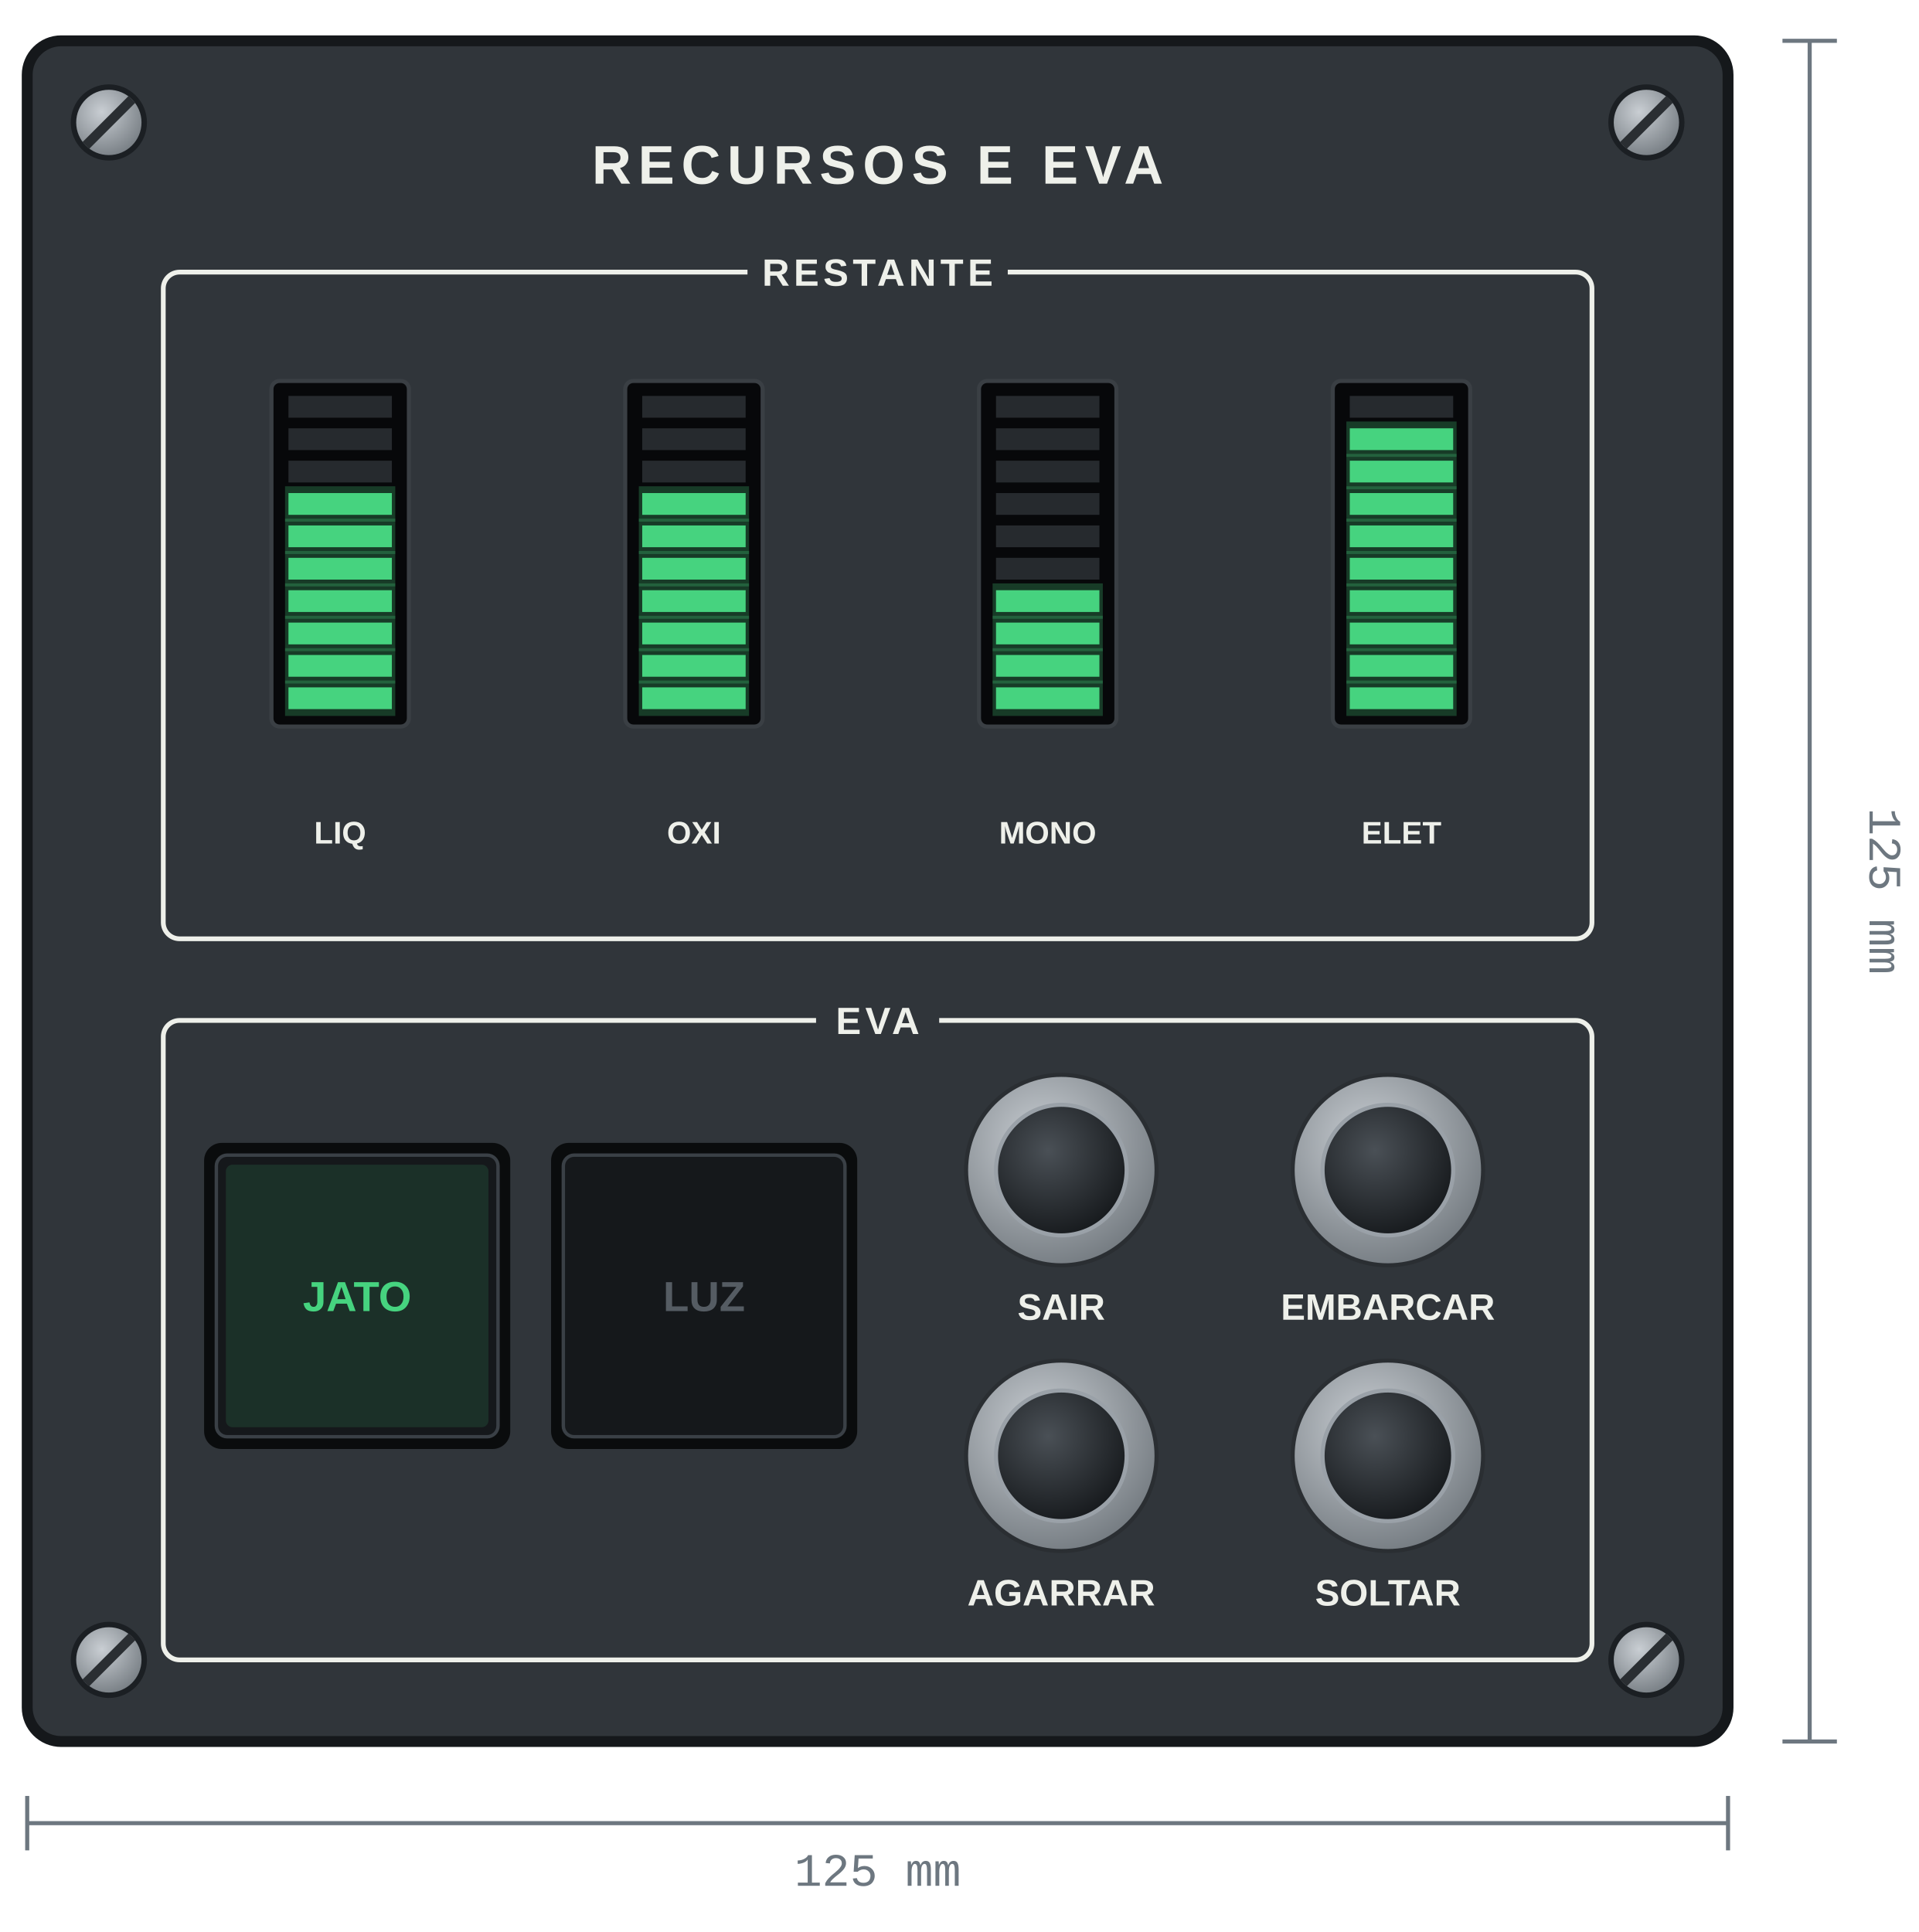
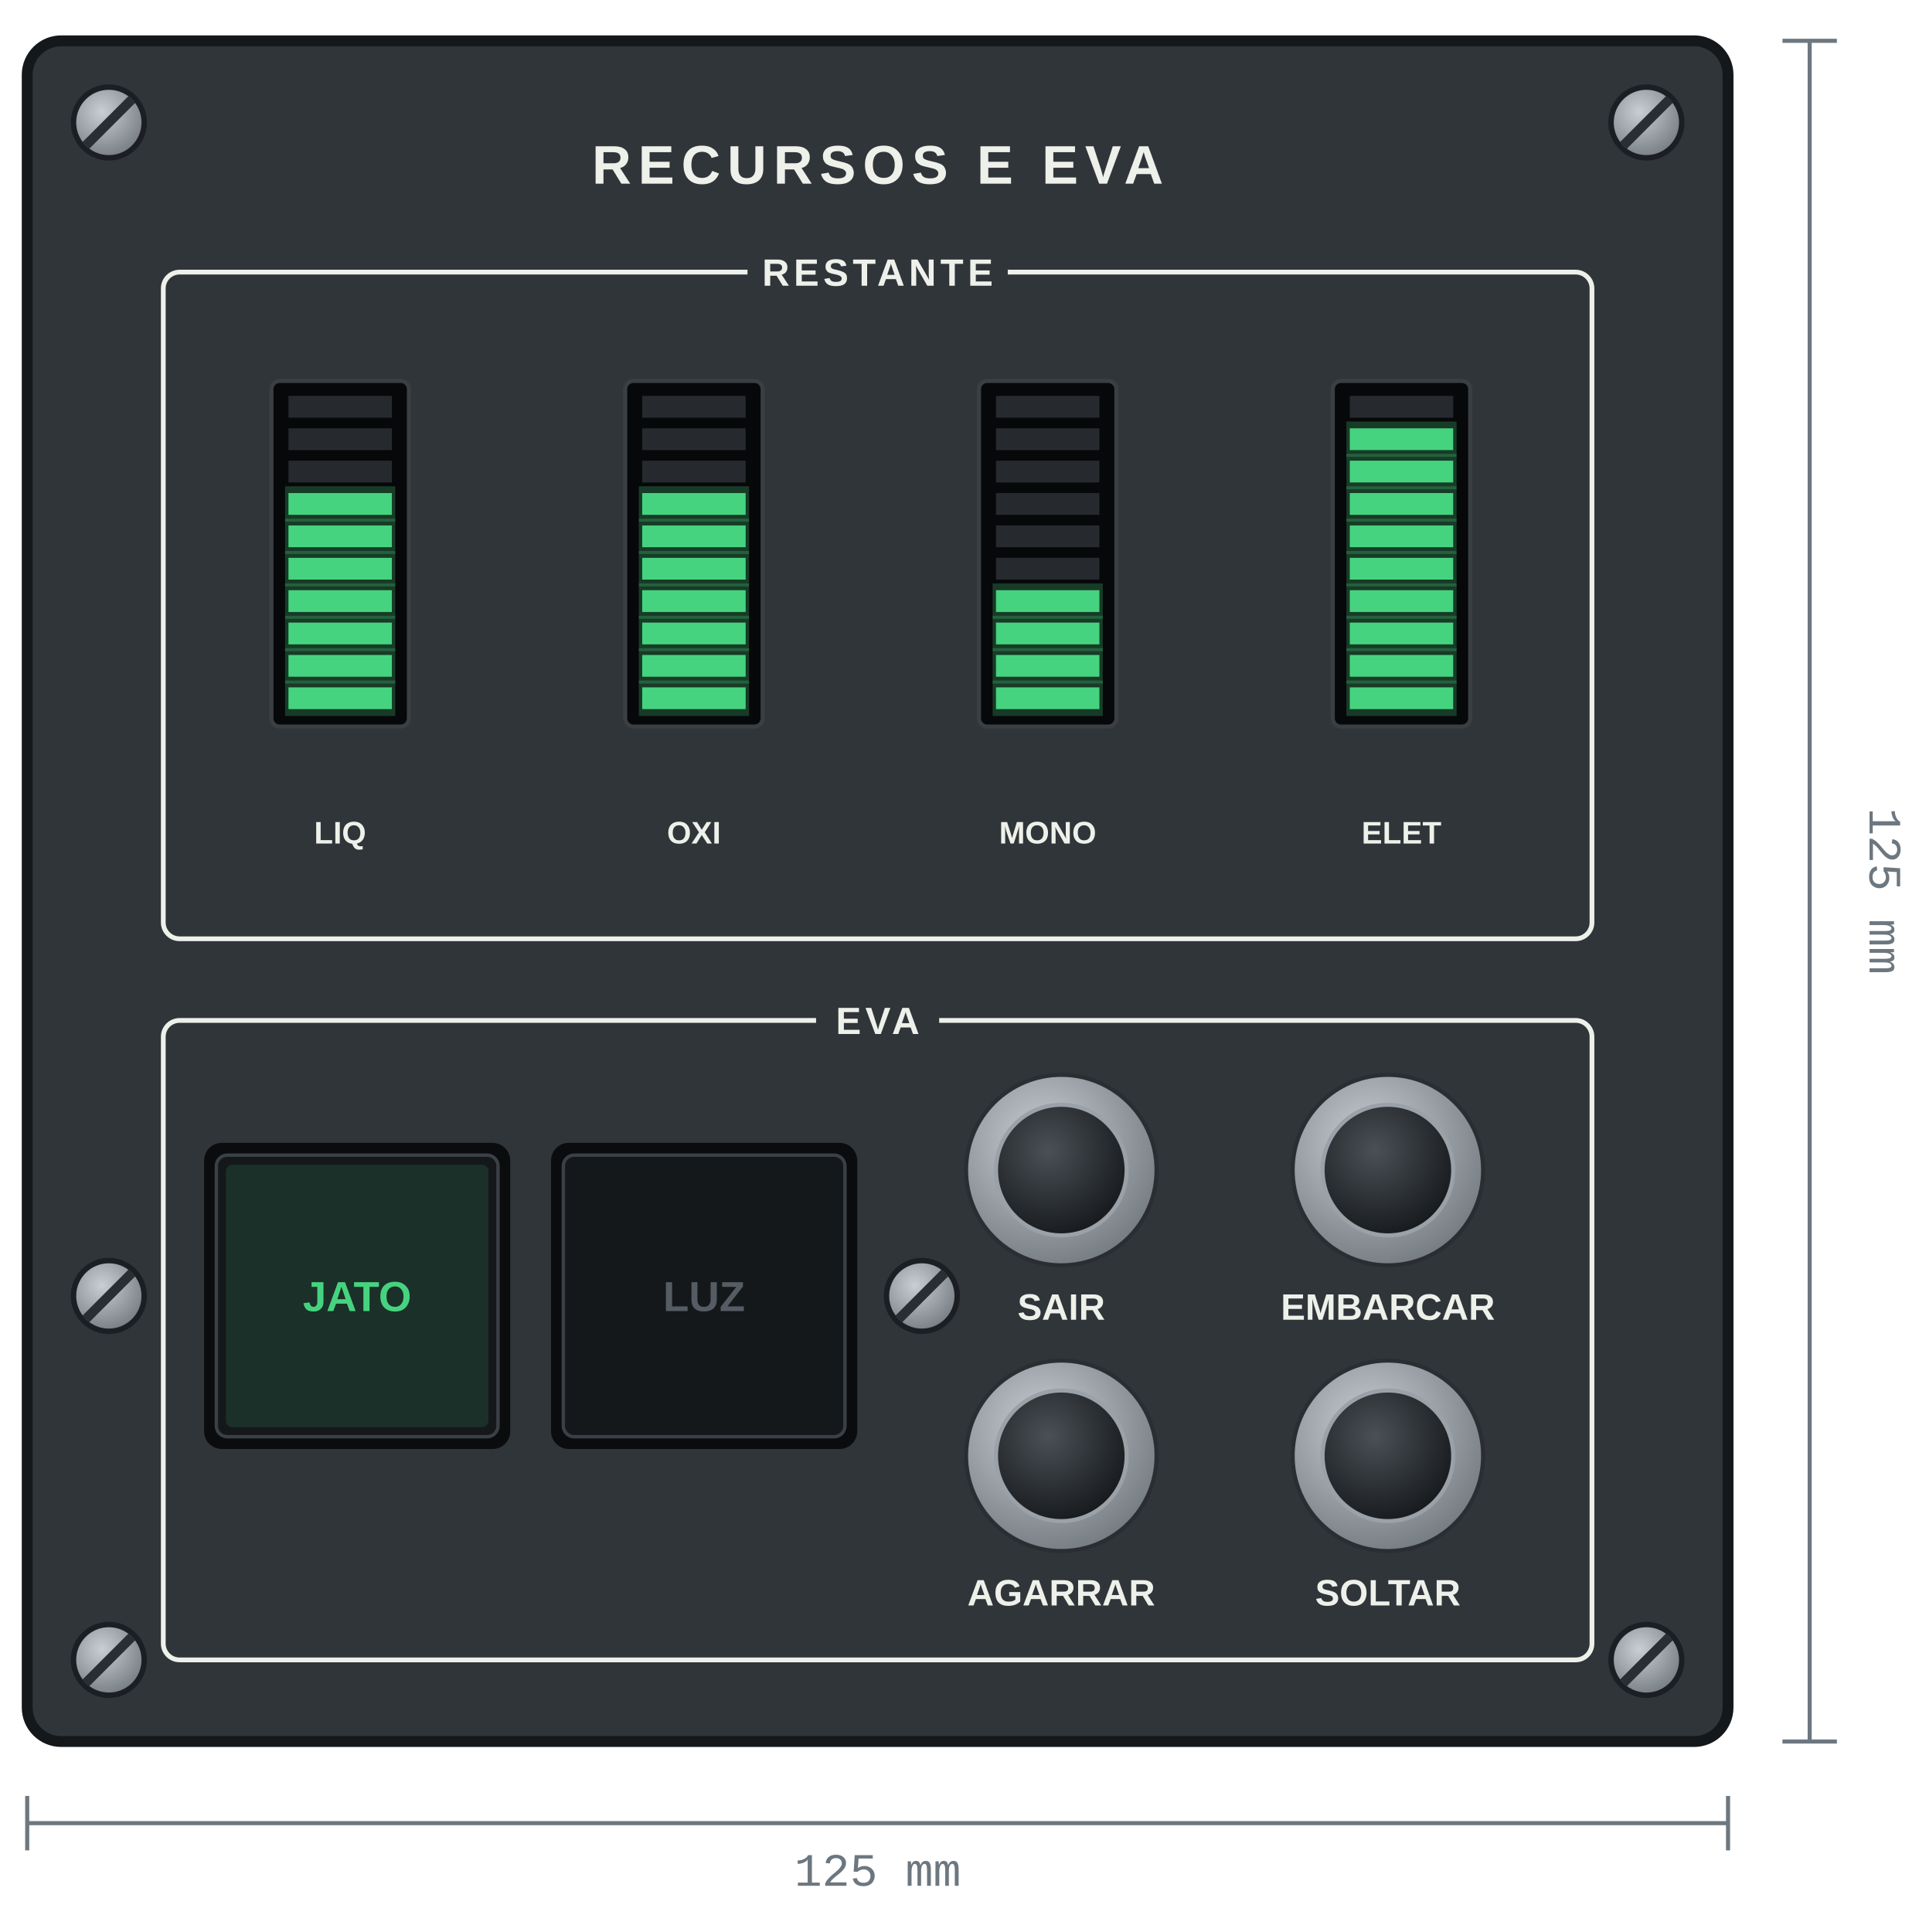
<svg xmlns="http://www.w3.org/2000/svg" viewBox="-2 -3 141 142" width="564" height="568" role="img" aria-label="Recursos e EVA, 125 por 125 mm: quatro barras de 10 LEDs e os controles do kerbal fora da nave">
  <style>.lg{font-family:"B612","Arial Narrow",Arial,sans-serif;font-weight:700}.lcdt{font-family:"B612 Mono","Courier New",monospace;font-weight:700}.dimline{stroke:#6d7780;stroke-width:.3;fill:none}.dimtext{fill:#6d7780;font-family:"B612 Mono","Courier New",monospace;font-size:3.4px}</style>
  <defs>
    <pattern id="zebra" width="6" height="6" patternUnits="userSpaceOnUse" patternTransform="rotate(45)">
      <rect width="6" height="6" fill="#1b1d1f" />
      <rect width="3" height="6" fill="#e7b416" />
    </pattern>
    <radialGradient id="knob" cx="40%" cy="35%" r="70%">
      <stop offset="0" stop-color="#4a5056" />
      <stop offset="1" stop-color="#15181b" />
    </radialGradient>
    <radialGradient id="nut" cx="40%" cy="35%" r="75%">
      <stop offset="0" stop-color="#c9ced3" />
      <stop offset="1" stop-color="#6c7379" />
    </radialGradient>
  </defs>
  <rect x="0" y="0" width="125" height="125" rx="2.5" fill="#30353a" stroke="#15181b" stroke-width=".8" />
  <circle cx="6" cy="6" r="2.6" fill="url(#nut)" stroke="#1b1f23" stroke-width=".4" />
  <line x1="4.3" y1="7.7" x2="7.7" y2="4.3" stroke="#2a2e32" stroke-width=".7" />
  <circle cx="119" cy="6" r="2.6" fill="url(#nut)" stroke="#1b1f23" stroke-width=".4" />
  <line x1="117.3" y1="7.7" x2="120.7" y2="4.3" stroke="#2a2e32" stroke-width=".7" />
  <circle cx="6" cy="119" r="2.6" fill="url(#nut)" stroke="#1b1f23" stroke-width=".4" />
  <line x1="4.3" y1="120.7" x2="7.7" y2="117.3" stroke="#2a2e32" stroke-width=".7" />
  <circle cx="119" cy="119" r="2.6" fill="url(#nut)" stroke="#1b1f23" stroke-width=".4" />
  <line x1="117.3" y1="120.7" x2="120.7" y2="117.3" stroke="#2a2e32" stroke-width=".7" />
  <text class="lg" x="62.5" y="10.5" font-size="4" text-anchor="middle" fill="#eef0ea" letter-spacing=".5">RECURSOS E EVA</text>
  <rect x="10" y="17" width="105" height="49" rx="1.2" fill="none" stroke="#eef0ea" stroke-width=".35" />
  <rect x="52.936" y="15" width="19.128" height="4" fill="#30353a" />
  <text class="lg" x="62.5" y="18" font-size="2.8" text-anchor="middle" fill="#eef0ea" letter-spacing=".3">RESTANTE</text>
  <rect x="17.95" y="25" width="10.1" height="25.4" rx=".6" fill="#07080a" stroke="#3a3f44" stroke-width=".3" />
  <rect x="19.2" y="26.1" width="7.6" height="1.6" fill="#262a2e" />
  <rect x="19.2" y="28.48" width="7.6" height="1.6" fill="#262a2e" />
  <rect x="19.2" y="30.86" width="7.6" height="1.6" fill="#262a2e" />
  <rect x="18.95" y="32.74" width="8.1" height="2.6" fill="#46d37f" opacity=".25" />
  <rect x="19.2" y="33.24" width="7.6" height="1.6" fill="#46d37f" />
  <rect x="18.95" y="35.12" width="8.1" height="2.6" fill="#46d37f" opacity=".25" />
  <rect x="19.2" y="35.62" width="7.6" height="1.6" fill="#46d37f" />
  <rect x="18.95" y="37.5" width="8.1" height="2.6" fill="#46d37f" opacity=".25" />
  <rect x="19.2" y="38" width="7.6" height="1.6" fill="#46d37f" />
  <rect x="18.95" y="39.88" width="8.1" height="2.6" fill="#46d37f" opacity=".25" />
  <rect x="19.2" y="40.38" width="7.6" height="1.6" fill="#46d37f" />
  <rect x="18.95" y="42.26" width="8.1" height="2.6" fill="#46d37f" opacity=".25" />
  <rect x="19.2" y="42.76" width="7.6" height="1.6" fill="#46d37f" />
  <rect x="18.95" y="44.64" width="8.1" height="2.6" fill="#46d37f" opacity=".25" />
  <rect x="19.2" y="45.14" width="7.6" height="1.6" fill="#46d37f" />
  <rect x="18.95" y="47.02" width="8.1" height="2.6" fill="#46d37f" opacity=".25" />
  <rect x="19.2" y="47.52" width="7.6" height="1.6" fill="#46d37f" />
  <text class="lg" x="23" y="59" font-size="2.3" text-anchor="middle" fill="#eef0ea">LIQ</text>
  <rect x="43.95" y="25" width="10.1" height="25.4" rx=".6" fill="#07080a" stroke="#3a3f44" stroke-width=".3" />
  <rect x="45.2" y="26.1" width="7.6" height="1.6" fill="#262a2e" />
  <rect x="45.2" y="28.48" width="7.6" height="1.6" fill="#262a2e" />
  <rect x="45.2" y="30.86" width="7.6" height="1.6" fill="#262a2e" />
  <rect x="44.95" y="32.74" width="8.1" height="2.6" fill="#46d37f" opacity=".25" />
  <rect x="45.2" y="33.24" width="7.6" height="1.6" fill="#46d37f" />
  <rect x="44.95" y="35.12" width="8.1" height="2.6" fill="#46d37f" opacity=".25" />
  <rect x="45.2" y="35.62" width="7.6" height="1.6" fill="#46d37f" />
  <rect x="44.95" y="37.5" width="8.1" height="2.6" fill="#46d37f" opacity=".25" />
  <rect x="45.2" y="38" width="7.6" height="1.6" fill="#46d37f" />
  <rect x="44.95" y="39.88" width="8.1" height="2.6" fill="#46d37f" opacity=".25" />
  <rect x="45.2" y="40.38" width="7.6" height="1.6" fill="#46d37f" />
  <rect x="44.95" y="42.26" width="8.1" height="2.6" fill="#46d37f" opacity=".25" />
  <rect x="45.2" y="42.76" width="7.6" height="1.6" fill="#46d37f" />
  <rect x="44.95" y="44.64" width="8.1" height="2.6" fill="#46d37f" opacity=".25" />
  <rect x="45.2" y="45.14" width="7.6" height="1.6" fill="#46d37f" />
  <rect x="44.95" y="47.02" width="8.1" height="2.6" fill="#46d37f" opacity=".25" />
  <rect x="45.2" y="47.52" width="7.6" height="1.6" fill="#46d37f" />
  <text class="lg" x="49" y="59" font-size="2.3" text-anchor="middle" fill="#eef0ea">OXI</text>
  <rect x="69.95" y="25" width="10.1" height="25.4" rx=".6" fill="#07080a" stroke="#3a3f44" stroke-width=".3" />
  <rect x="71.2" y="26.1" width="7.6" height="1.6" fill="#262a2e" />
  <rect x="71.2" y="28.48" width="7.6" height="1.6" fill="#262a2e" />
  <rect x="71.2" y="30.86" width="7.6" height="1.6" fill="#262a2e" />
  <rect x="71.2" y="33.24" width="7.6" height="1.6" fill="#262a2e" />
  <rect x="71.2" y="35.62" width="7.6" height="1.6" fill="#262a2e" />
  <rect x="71.2" y="38" width="7.6" height="1.6" fill="#262a2e" />
  <rect x="70.95" y="39.88" width="8.1" height="2.6" fill="#46d37f" opacity=".25" />
  <rect x="71.2" y="40.38" width="7.6" height="1.6" fill="#46d37f" />
  <rect x="70.95" y="42.26" width="8.1" height="2.6" fill="#46d37f" opacity=".25" />
  <rect x="71.2" y="42.76" width="7.6" height="1.6" fill="#46d37f" />
  <rect x="70.95" y="44.64" width="8.1" height="2.6" fill="#46d37f" opacity=".25" />
  <rect x="71.2" y="45.14" width="7.6" height="1.6" fill="#46d37f" />
  <rect x="70.95" y="47.02" width="8.1" height="2.6" fill="#46d37f" opacity=".25" />
  <rect x="71.2" y="47.52" width="7.6" height="1.6" fill="#46d37f" />
  <text class="lg" x="75" y="59" font-size="2.3" text-anchor="middle" fill="#eef0ea">MONO</text>
  <rect x="95.95" y="25" width="10.1" height="25.4" rx=".6" fill="#07080a" stroke="#3a3f44" stroke-width=".3" />
  <rect x="97.2" y="26.1" width="7.6" height="1.6" fill="#262a2e" />
  <rect x="96.95" y="27.98" width="8.1" height="2.6" fill="#46d37f" opacity=".25" />
  <rect x="97.2" y="28.48" width="7.6" height="1.6" fill="#46d37f" />
  <rect x="96.95" y="30.36" width="8.1" height="2.6" fill="#46d37f" opacity=".25" />
  <rect x="97.2" y="30.86" width="7.6" height="1.6" fill="#46d37f" />
  <rect x="96.95" y="32.74" width="8.1" height="2.6" fill="#46d37f" opacity=".25" />
  <rect x="97.2" y="33.24" width="7.6" height="1.6" fill="#46d37f" />
  <rect x="96.95" y="35.12" width="8.1" height="2.6" fill="#46d37f" opacity=".25" />
  <rect x="97.2" y="35.62" width="7.6" height="1.6" fill="#46d37f" />
  <rect x="96.95" y="37.5" width="8.1" height="2.6" fill="#46d37f" opacity=".25" />
  <rect x="97.2" y="38" width="7.6" height="1.6" fill="#46d37f" />
  <rect x="96.95" y="39.88" width="8.1" height="2.6" fill="#46d37f" opacity=".25" />
  <rect x="97.2" y="40.38" width="7.6" height="1.6" fill="#46d37f" />
  <rect x="96.95" y="42.26" width="8.1" height="2.6" fill="#46d37f" opacity=".25" />
  <rect x="97.2" y="42.76" width="7.6" height="1.6" fill="#46d37f" />
  <rect x="96.95" y="44.64" width="8.1" height="2.6" fill="#46d37f" opacity=".25" />
  <rect x="97.2" y="45.14" width="7.6" height="1.6" fill="#46d37f" />
  <rect x="96.95" y="47.02" width="8.1" height="2.6" fill="#46d37f" opacity=".25" />
  <rect x="97.2" y="47.52" width="7.6" height="1.6" fill="#46d37f" />
  <text class="lg" x="101" y="59" font-size="2.3" text-anchor="middle" fill="#eef0ea">ELET</text>
  <rect x="10" y="72" width="105" height="47" rx="1.2" fill="none" stroke="#eef0ea" stroke-width=".35" />
  <rect x="57.976" y="70" width="9.048" height="4" fill="#30353a" />
  <text class="lg" x="62.5" y="73" font-size="2.8" text-anchor="middle" fill="#eef0ea" letter-spacing=".3">EVA</text>
  <rect x="13" y="81" width="22.5" height="22.5" rx="1.3" fill="#0a0c0d" />
  <rect x="13.9" y="81.9" width="20.7" height="20.7" rx=".8" fill="#15181b" stroke="#3a4046" stroke-width=".25" />
  <rect x="14.6" y="82.6" width="19.3" height="19.3" rx=".5" fill="#46d37f" opacity=".13" />
  <text class="lg" x="24.25" y="93.366" font-size="3.1" text-anchor="middle" fill="#46d37f">JATO</text>
  <rect x="38.5" y="81" width="22.5" height="22.5" rx="1.3" fill="#0a0c0d" />
  <rect x="39.4" y="81.9" width="20.7" height="20.7" rx=".8" fill="#15181b" stroke="#3a4046" stroke-width=".25" />
  <text class="lg" x="49.75" y="93.366" font-size="3.1" text-anchor="middle" fill="#555c63">LUZ</text>
  <circle cx="76" cy="83" r="7" fill="url(#nut)" stroke="#2a2e32" stroke-width=".3" />
  <circle cx="76" cy="83" r="4.8" fill="url(#knob)" stroke="#9aa1a8" stroke-width=".3" />
  <text class="lg" x="76" y="94" font-size="2.7" text-anchor="middle" fill="#eef0ea">SAIR</text>
  <circle cx="100" cy="83" r="7" fill="url(#nut)" stroke="#2a2e32" stroke-width=".3" />
  <circle cx="100" cy="83" r="4.8" fill="url(#knob)" stroke="#9aa1a8" stroke-width=".3" />
  <text class="lg" x="100" y="94" font-size="2.7" text-anchor="middle" fill="#eef0ea">EMBARCAR</text>
  <circle cx="76" cy="104" r="7" fill="url(#nut)" stroke="#2a2e32" stroke-width=".3" />
  <circle cx="76" cy="104" r="4.8" fill="url(#knob)" stroke="#9aa1a8" stroke-width=".3" />
  <text class="lg" x="76" y="115" font-size="2.7" text-anchor="middle" fill="#eef0ea">AGARRAR</text>
  <circle cx="100" cy="104" r="7" fill="url(#nut)" stroke="#2a2e32" stroke-width=".3" />
  <circle cx="100" cy="104" r="4.8" fill="url(#knob)" stroke="#9aa1a8" stroke-width=".3" />
  <text class="lg" x="100" y="115" font-size="2.7" text-anchor="middle" fill="#eef0ea">SOLTAR</text>
+   <circle cx="6" cy="92.25" r="2.6" fill="url(#nut)" stroke="#1b1f23" stroke-width=".4" />
+   <line x1="4.3" y1="93.95" x2="7.7" y2="90.55" stroke="#2a2e32" stroke-width=".7" />
+   <circle cx="65.75" cy="92.25" r="2.6" fill="url(#nut)" stroke="#1b1f23" stroke-width=".4" />
+   <line x1="64.05" y1="93.95" x2="67.45" y2="90.55" stroke="#2a2e32" stroke-width=".7" />
  <line class="dimline" x1="0" y1="131" x2="125" y2="131" />
  <line class="dimline" x1="0" y1="129" x2="0" y2="133" />
  <line class="dimline" x1="125" y1="129" x2="125" y2="133" />
  <text class="dimtext" x="62.5" y="135.6" text-anchor="middle">125 mm</text>
  <line class="dimline" x1="131" y1="0" x2="131" y2="125" />
  <line class="dimline" x1="129" y1="0" x2="133" y2="0" />
  <line class="dimline" x1="129" y1="125" x2="133" y2="125" />
  <text class="dimtext" transform="translate(135.4 62.5) rotate(90)" text-anchor="middle">125 mm</text>
</svg>
